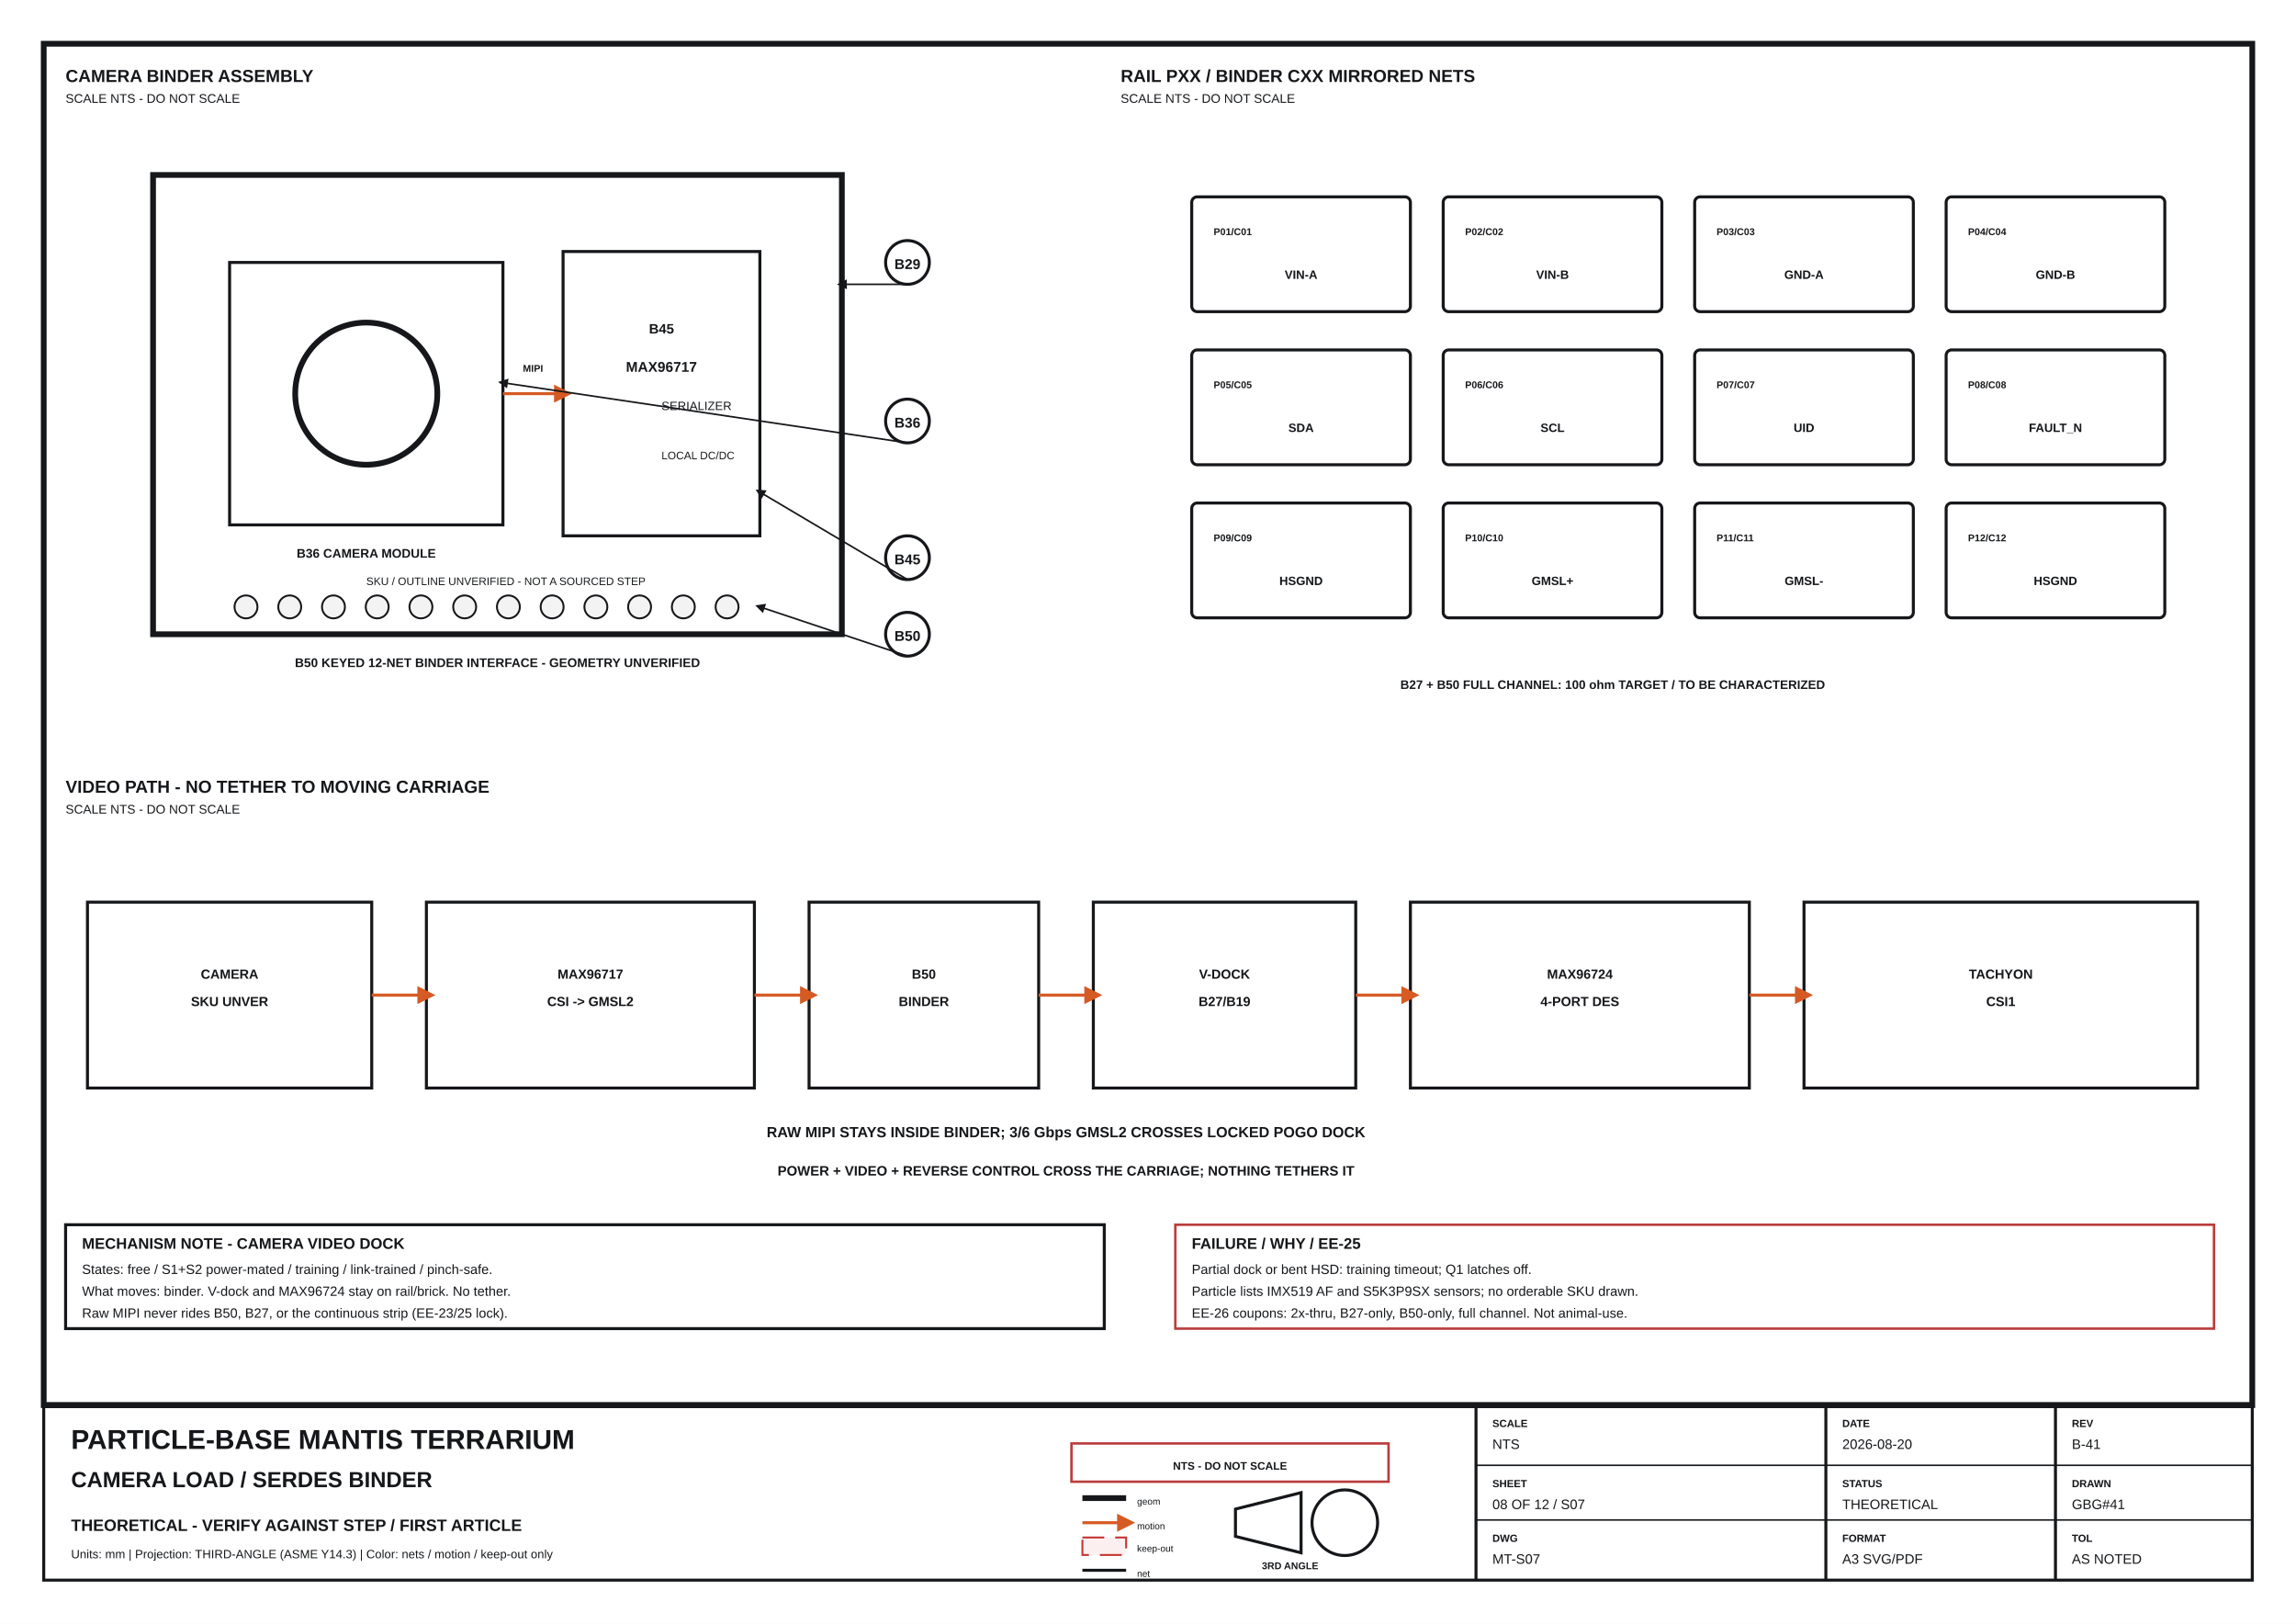
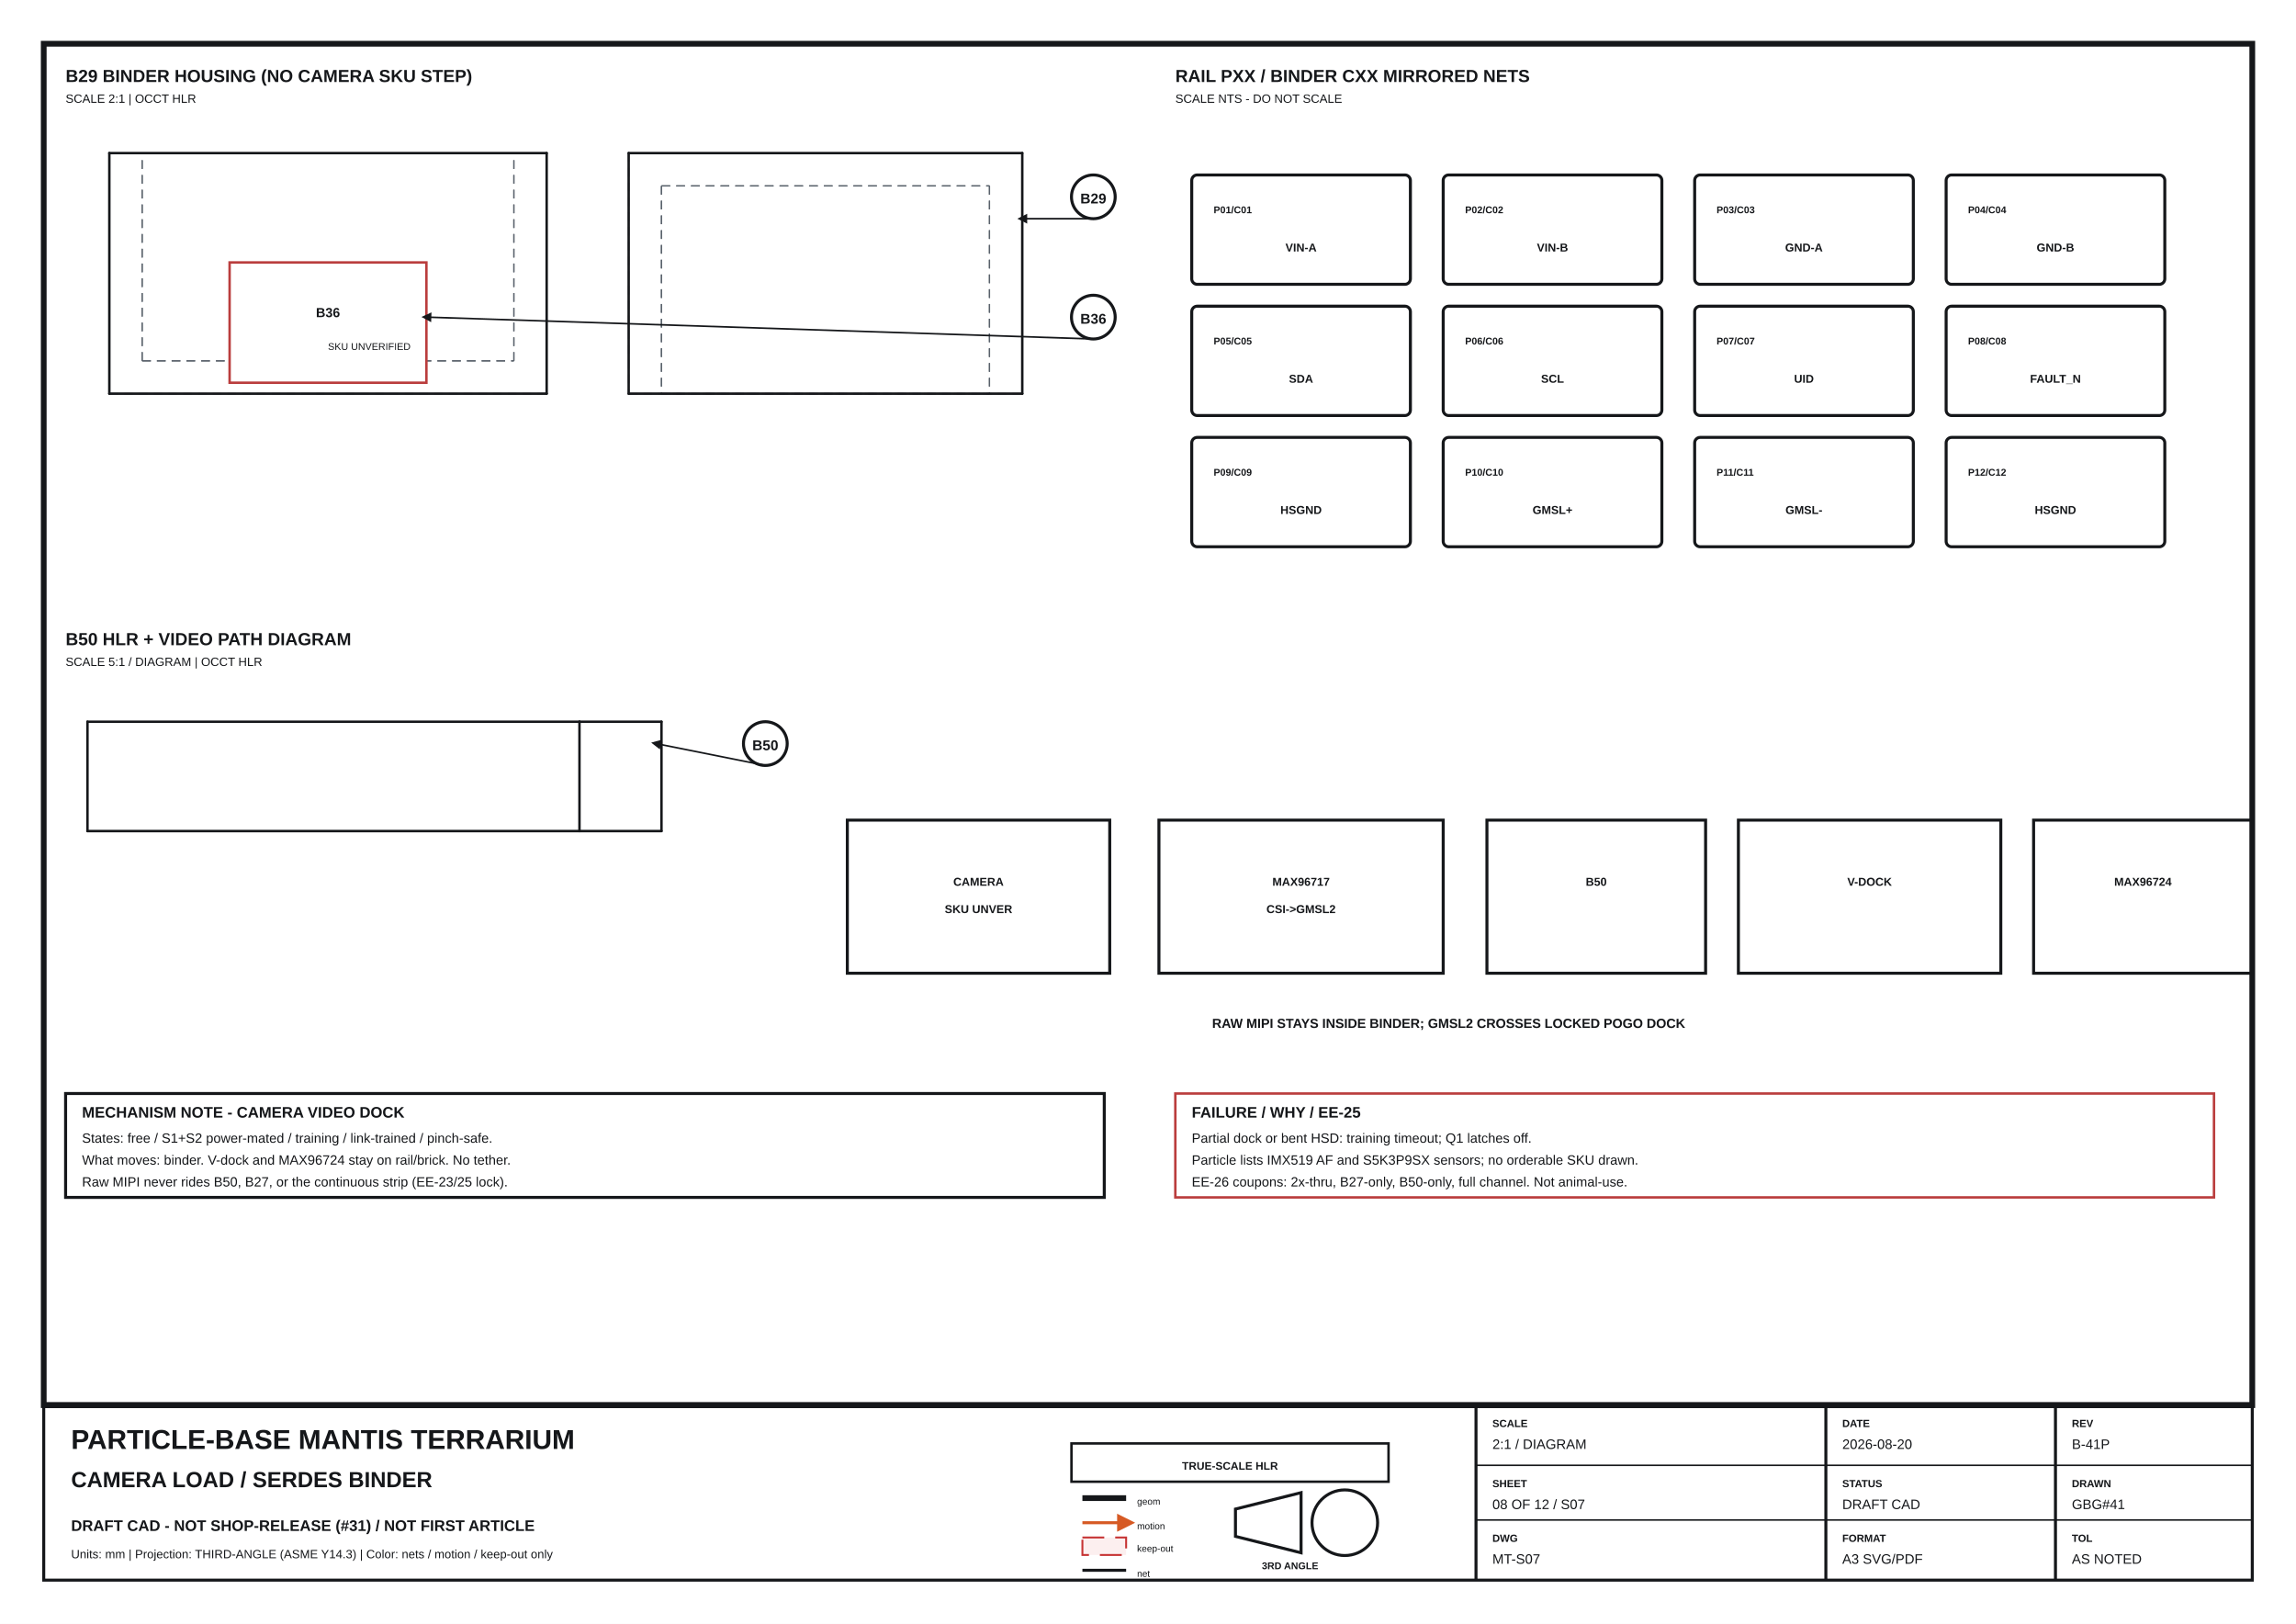
<svg xmlns="http://www.w3.org/2000/svg" width="420mm" height="297mm" viewBox="0 0 420 297">
  <rect width="420" height="297" fill="#ffffff" />
  <defs>
    <marker id="arr" markerWidth="6" markerHeight="6" refX="3" refY="3" orient="auto" markerUnits="strokeWidth">
      <path d="M0,0 L6,3 L0,6 z" fill="#15171a" />
    </marker>
    <marker id="arr-orange" markerWidth="6" markerHeight="6" refX="3" refY="3" orient="auto" markerUnits="strokeWidth">
      <path d="M0,0 L6,3 L0,6 z" fill="#d65a24" />
    </marker>
    <pattern id="hatch" width="3" height="3" patternUnits="userSpaceOnUse" patternTransform="rotate(45)">
      <line x1="0" y1="0" x2="0" y2="3" stroke="#7b7e83" stroke-width="0.25" />
    </pattern>
    <pattern id="screen" width="3" height="3" patternUnits="userSpaceOnUse">
      <path d="M0,0 L3,3 M3,0 L0,3" stroke="#88909a" stroke-width="0.18" />
    </pattern>
    <style>
    text { font-family: Arial, Helvetica, sans-serif; fill:#15171a; }
    .thin { stroke:#15171a; stroke-width:.28; fill:none; }
    .med { stroke:#15171a; stroke-width:.55; fill:none; }
    .heavy { stroke:#15171a; stroke-width:1.05; fill:none; }
-     .hidden { stroke:#59616b; stroke-width:.28; stroke-dasharray:2 1.2; fill:none; }
+     .hidden { stroke:#59616b; stroke-width:.22; stroke-dasharray:1.6 1.1; fill:none; }
    .phantom { stroke:#d65a24; stroke-width:.35; stroke-dasharray:5 1 1 1; fill:none; }
    .center { stroke:#73808d; stroke-width:.22; stroke-dasharray:4 1 1 1; fill:none; }
    .dim { stroke:#15171a; stroke-width:.25; fill:none; marker-start:url(#arr); marker-end:url(#arr); }
    .leader { stroke:#15171a; stroke-width:.3; fill:none; marker-end:url(#arr); }
    .motion { stroke:#d65a24; stroke-width:.55; fill:none; marker-end:url(#arr-orange); }
    .ref { fill:#ffffff; stroke:#15171a; stroke-width:.45; }
    .unverified { fill:#ffffff; stroke:#ba3d3d; stroke-width:.45; }
    .keepout { fill:#dd3c3c; fill-opacity:.08; stroke:#c63333; stroke-width:.35; stroke-dasharray:4 2; }
+     .hlr { stroke:#15171a; stroke-width:.45; fill:none; stroke-linecap:round; stroke-linejoin:round; }
+     .hlr-keep { stroke:#c63333; stroke-width:.4; fill:none; stroke-dasharray:3.5 2; }
    .metal { fill:#f3f3f3; stroke:#15171a; stroke-width:.35; }
    .plastic { fill:#ffffff; stroke:#15171a; stroke-width:.35; }
    .cut { fill:url(#hatch); stroke:#15171a; stroke-width:.45; }
  </style>
  </defs>
  <rect x="8" y="8" width="404" height="249.0" rx="0" class="heavy" />
-   <text x="12" y="15" font-size="3.2" font-weight="bold" text-anchor="start">CAMERA BINDER ASSEMBLY</text>
-   <text x="12" y="18.8" font-size="2.3" font-weight="normal" text-anchor="start">SCALE NTS - DO NOT SCALE</text>
-   <rect x="28" y="32" width="126" height="84" rx="0" class="heavy" fill="#ffffff" />
-   <rect x="42" y="48" width="50" height="48" rx="0" class="med" fill="#ffffff" />
-   <circle cx="67" cy="72" r="13" class="heavy" fill="#ffffff" />
-   <text x="67" y="102" font-size="2.3" font-weight="bold" text-anchor="middle">B36 CAMERA MODULE</text>
-   <text x="67" y="107" font-size="2.0" font-weight="middle" text-anchor="start" fill="#b52d2d">SKU / OUTLINE UNVERIFIED - NOT A SOURCED STEP</text>
-   <rect x="103" y="46" width="36" height="52" rx="0" class="med" fill="#ffffff" />
-   <text x="121" y="61" font-size="2.5" font-weight="bold" text-anchor="middle">B45</text>
-   <text x="121" y="68" font-size="2.6" font-weight="bold" text-anchor="middle">MAX96717</text>
-   <text x="121" y="75" font-size="2.2" font-weight="middle" text-anchor="start">SERIALIZER</text>
-   <text x="121" y="84" font-size="2.0" font-weight="middle" text-anchor="start">LOCAL DC/DC</text>
-   <line x1="92" y1="72" x2="103" y2="72" class="motion" />
-   <text x="97.5" y="68" font-size="1.8" font-weight="bold" text-anchor="middle">MIPI</text>
-   <circle cx="45" cy="111" r="2.1" class="metal" />
-   <circle cx="53" cy="111" r="2.1" class="metal" />
-   <circle cx="61" cy="111" r="2.1" class="metal" />
-   <circle cx="69" cy="111" r="2.1" class="metal" />
-   <circle cx="77" cy="111" r="2.1" class="metal" />
-   <circle cx="85" cy="111" r="2.1" class="metal" />
-   <circle cx="93" cy="111" r="2.1" class="metal" />
-   <circle cx="101" cy="111" r="2.1" class="metal" />
-   <circle cx="109" cy="111" r="2.1" class="metal" />
-   <circle cx="117" cy="111" r="2.1" class="metal" />
-   <circle cx="125" cy="111" r="2.1" class="metal" />
-   <circle cx="133" cy="111" r="2.1" class="metal" />
-   <text x="91" y="122" font-size="2.3" font-weight="bold" text-anchor="middle">B50 KEYED 12-NET BINDER INTERFACE - GEOMETRY UNVERIFIED</text>
-   <circle cx="166" cy="48" r="4.0" class="med" fill="#ffffff" />
-   <text x="166" y="49.2" font-size="2.6" font-weight="bold" text-anchor="middle">B29</text>
-   <line x1="166" y1="52" x2="154" y2="52" class="leader" />
-   <circle cx="166" cy="77" r="4.0" class="med" fill="#ffffff" />
-   <text x="166" y="78.2" font-size="2.6" font-weight="bold" text-anchor="middle">B36</text>
-   <line x1="166" y1="81" x2="92" y2="70" class="leader" />
-   <circle cx="166" cy="102" r="4.0" class="med" fill="#ffffff" />
-   <text x="166" y="103.2" font-size="2.6" font-weight="bold" text-anchor="middle">B45</text>
-   <line x1="166" y1="106" x2="139" y2="90" class="leader" />
-   <circle cx="166" cy="116" r="4.0" class="med" fill="#ffffff" />
-   <text x="166" y="117.2" font-size="2.6" font-weight="bold" text-anchor="middle">B50</text>
-   <line x1="166" y1="120" x2="139" y2="111" class="leader" />
-   <text x="205" y="15" font-size="3.2" font-weight="bold" text-anchor="start">RAIL PXX / BINDER CXX MIRRORED NETS</text>
-   <text x="205" y="18.8" font-size="2.3" font-weight="normal" text-anchor="start">SCALE NTS - DO NOT SCALE</text>
-   <rect x="218" y="36" width="40" height="21" rx="1" class="med" fill="#fff" />
-   <text x="222" y="43" font-size="1.8" font-weight="bold" text-anchor="start" fill="#d9822b">P01/C01</text>
-   <text x="238" y="51" font-size="2.2" font-weight="bold" text-anchor="middle" fill="#d9822b">VIN-A</text>
-   <rect x="264" y="36" width="40" height="21" rx="1" class="med" fill="#fff" />
-   <text x="268" y="43" font-size="1.8" font-weight="bold" text-anchor="start" fill="#d9822b">P02/C02</text>
-   <text x="284" y="51" font-size="2.2" font-weight="bold" text-anchor="middle" fill="#d9822b">VIN-B</text>
-   <rect x="310" y="36" width="40" height="21" rx="1" class="med" fill="#fff" />
-   <text x="314" y="43" font-size="1.8" font-weight="bold" text-anchor="start" fill="#333">P03/C03</text>
-   <text x="330" y="51" font-size="2.2" font-weight="bold" text-anchor="middle" fill="#333">GND-A</text>
-   <rect x="356" y="36" width="40" height="21" rx="1" class="med" fill="#fff" />
-   <text x="360" y="43" font-size="1.8" font-weight="bold" text-anchor="start" fill="#333">P04/C04</text>
-   <text x="376" y="51" font-size="2.2" font-weight="bold" text-anchor="middle" fill="#333">GND-B</text>
-   <rect x="218" y="64" width="40" height="21" rx="1" class="med" fill="#fff" />
-   <text x="222" y="71" font-size="1.8" font-weight="bold" text-anchor="start" fill="#2c9c69">P05/C05</text>
-   <text x="238" y="79" font-size="2.2" font-weight="bold" text-anchor="middle" fill="#2c9c69">SDA</text>
-   <rect x="264" y="64" width="40" height="21" rx="1" class="med" fill="#fff" />
-   <text x="268" y="71" font-size="1.8" font-weight="bold" text-anchor="start" fill="#307ac7">P06/C06</text>
-   <text x="284" y="79" font-size="2.2" font-weight="bold" text-anchor="middle" fill="#307ac7">SCL</text>
-   <rect x="310" y="64" width="40" height="21" rx="1" class="med" fill="#fff" />
-   <text x="314" y="71" font-size="1.8" font-weight="bold" text-anchor="start" fill="#7a55a3">P07/C07</text>
-   <text x="330" y="79" font-size="2.2" font-weight="bold" text-anchor="middle" fill="#7a55a3">UID</text>
-   <rect x="356" y="64" width="40" height="21" rx="1" class="med" fill="#fff" />
-   <text x="360" y="71" font-size="1.8" font-weight="bold" text-anchor="start" fill="#d34887">P08/C08</text>
-   <text x="376" y="79" font-size="2.2" font-weight="bold" text-anchor="middle" fill="#d34887">FAULT_N</text>
-   <rect x="218" y="92" width="40" height="21" rx="1" class="med" fill="#fff" />
-   <text x="222" y="99" font-size="1.8" font-weight="bold" text-anchor="start" fill="#333">P09/C09</text>
-   <text x="238" y="107" font-size="2.2" font-weight="bold" text-anchor="middle" fill="#333">HSGND</text>
-   <rect x="264" y="92" width="40" height="21" rx="1" class="med" fill="#fff" />
-   <text x="268" y="99" font-size="1.8" font-weight="bold" text-anchor="start" fill="#0a7891">P10/C10</text>
-   <text x="284" y="107" font-size="2.2" font-weight="bold" text-anchor="middle" fill="#0a7891">GMSL+</text>
-   <rect x="310" y="92" width="40" height="21" rx="1" class="med" fill="#fff" />
-   <text x="314" y="99" font-size="1.8" font-weight="bold" text-anchor="start" fill="#0a7891">P11/C11</text>
-   <text x="330" y="107" font-size="2.2" font-weight="bold" text-anchor="middle" fill="#0a7891">GMSL-</text>
-   <rect x="356" y="92" width="40" height="21" rx="1" class="med" fill="#fff" />
-   <text x="360" y="99" font-size="1.8" font-weight="bold" text-anchor="start" fill="#333">P12/C12</text>
-   <text x="376" y="107" font-size="2.2" font-weight="bold" text-anchor="middle" fill="#333">HSGND</text>
-   <text x="295" y="126" font-size="2.25" font-weight="bold" text-anchor="middle">B27 + B50 FULL CHANNEL: 100 ohm TARGET / TO BE CHARACTERIZED</text>
-   <text x="12" y="145" font-size="3.2" font-weight="bold" text-anchor="start">VIDEO PATH - NO TETHER TO MOVING CARRIAGE</text>
-   <text x="12" y="148.8" font-size="2.3" font-weight="normal" text-anchor="start">SCALE NTS - DO NOT SCALE</text>
-   <rect x="16" y="165" width="52" height="34" rx="0" class="med" fill="#ffffff" />
-   <text x="42.0" y="179" font-size="2.4" font-weight="bold" text-anchor="middle">CAMERA</text>
-   <text x="42.0" y="184" font-size="2.4" font-weight="bold" text-anchor="middle">SKU UNVER</text>
-   <rect x="78" y="165" width="60" height="34" rx="0" class="med" fill="#ffffff" />
-   <text x="108.0" y="179" font-size="2.4" font-weight="bold" text-anchor="middle">MAX96717</text>
-   <text x="108.0" y="184" font-size="2.4" font-weight="bold" text-anchor="middle">CSI -&gt; GMSL2</text>
-   <rect x="148" y="165" width="42" height="34" rx="0" class="med" fill="#ffffff" />
-   <text x="169.0" y="179" font-size="2.4" font-weight="bold" text-anchor="middle">B50</text>
-   <text x="169.0" y="184" font-size="2.4" font-weight="bold" text-anchor="middle">BINDER</text>
-   <rect x="200" y="165" width="48" height="34" rx="0" class="med" fill="#ffffff" />
-   <text x="224.0" y="179" font-size="2.4" font-weight="bold" text-anchor="middle">V-DOCK</text>
-   <text x="224.0" y="184" font-size="2.4" font-weight="bold" text-anchor="middle">B27/B19</text>
-   <rect x="258" y="165" width="62" height="34" rx="0" class="med" fill="#ffffff" />
-   <text x="289.0" y="179" font-size="2.4" font-weight="bold" text-anchor="middle">MAX96724</text>
-   <text x="289.0" y="184" font-size="2.4" font-weight="bold" text-anchor="middle">4-PORT DES</text>
-   <rect x="330" y="165" width="72" height="34" rx="0" class="med" fill="#ffffff" />
-   <text x="366.0" y="179" font-size="2.4" font-weight="bold" text-anchor="middle">TACHYON</text>
-   <text x="366.0" y="184" font-size="2.4" font-weight="bold" text-anchor="middle">CSI1</text>
-   <line x1="68" y1="182" x2="78" y2="182" class="motion" />
-   <line x1="138" y1="182" x2="148" y2="182" class="motion" />
-   <line x1="190" y1="182" x2="200" y2="182" class="motion" />
-   <line x1="248" y1="182" x2="258" y2="182" class="motion" />
-   <line x1="320" y1="182" x2="330" y2="182" class="motion" />
-   <text x="195" y="208" font-size="2.7" font-weight="bold" text-anchor="middle">RAW MIPI STAYS INSIDE BINDER; 3/6 Gbps GMSL2 CROSSES LOCKED POGO DOCK</text>
-   <text x="195" y="215" font-size="2.5" font-weight="bold" text-anchor="middle" fill="#0a7891">POWER + VIDEO + REVERSE CONTROL CROSS THE CARRIAGE; NOTHING TETHERS IT</text>
-   <rect x="12" y="224" width="190" height="19.0" rx="0" class="med" fill="#ffffff" />
-   <text x="15" y="228.4" font-size="2.8" font-weight="bold" text-anchor="start">MECHANISM NOTE - CAMERA VIDEO DOCK</text>
-   <text x="15" y="233" font-size="2.45" font-weight="normal" text-anchor="start">States: free / S1+S2 power-mated / training / link-trained / pinch-safe.</text>
-   <text x="15" y="237" font-size="2.45" font-weight="normal" text-anchor="start">What moves: binder. V-dock and MAX96724 stay on rail/brick. No tether.</text>
-   <text x="15" y="241" font-size="2.45" font-weight="normal" text-anchor="start">Raw MIPI never rides B50, B27, or the continuous strip (EE-23/25 lock).</text>
-   <rect x="215" y="224" width="190" height="19.0" rx="0" class="unverified" fill="#ffffff" />
-   <text x="218" y="228.4" font-size="2.8" font-weight="bold" text-anchor="start">FAILURE / WHY / EE-25</text>
-   <text x="218" y="233" font-size="2.45" font-weight="normal" text-anchor="start">Partial dock or bent HSD: training timeout; Q1 latches off.</text>
-   <text x="218" y="237" font-size="2.45" font-weight="normal" text-anchor="start">Particle lists IMX519 AF and S5K3P9SX sensors; no orderable SKU drawn.</text>
-   <text x="218" y="241" font-size="2.45" font-weight="normal" text-anchor="start">EE-26 coupons: 2x-thru, B27-only, B50-only, full channel. Not animal-use.</text>
+   <text x="12" y="15" font-size="3.2" font-weight="bold" text-anchor="start">B29 BINDER HOUSING (NO CAMERA SKU STEP)</text>
+   <text x="12" y="18.8" font-size="2.2" font-weight="normal" text-anchor="start">SCALE 2:1  |  OCCT HLR</text>
+   <path d="M20.000 72.000 L20.000 28.000" class="hidden" />
+   <path d="M20.000 28.000 L100.000 28.000" class="hidden" />
+   <path d="M26.000 28.000 L94.000 28.000" class="hidden" />
+   <path d="M26.000 28.000 L94.000 28.000" class="hidden" />
+   <path d="M20.000 72.000 L100.000 72.000" class="hidden" />
+   <path d="M100.000 72.000 L100.000 28.000" class="hidden" />
+   <path d="M26.000 66.000 L26.000 28.000" class="hidden" />
+   <path d="M26.000 66.000 L26.000 28.000" class="hidden" />
+   <path d="M26.000 66.000 L94.000 66.000" class="hidden" />
+   <path d="M94.000 66.000 L94.000 28.000" class="hidden" />
+   <path d="M94.000 66.000 L94.000 28.000" class="hidden" />
+   <path d="M26.000 66.000 L94.000 66.000" class="hidden" />
+   <path d="M20.000 72.000 L20.000 28.000" class="hlr" />
+   <path d="M20.000 72.000 L100.000 72.000" class="hlr" />
+   <path d="M20.000 28.000 L100.000 28.000" class="hlr" />
+   <path d="M100.000 72.000 L100.000 28.000" class="hlr" />
+   <path d="M115.000 28.000 L115.000 72.000" class="hidden" />
+   <path d="M115.000 72.000 L187.000 72.000" class="hidden" />
+   <path d="M121.000 72.000 L181.000 72.000" class="hidden" />
+   <path d="M121.000 72.000 L181.000 72.000" class="hidden" />
+   <path d="M187.000 28.000 L187.000 72.000" class="hidden" />
+   <path d="M115.000 28.000 L187.000 28.000" class="hidden" />
+   <path d="M121.000 34.000 L121.000 72.000" class="hidden" />
+   <path d="M121.000 34.000 L181.000 34.000" class="hidden" />
+   <path d="M181.000 34.000 L181.000 72.000" class="hidden" />
+   <path d="M121.000 34.000 L121.000 72.000" class="hidden" />
+   <path d="M121.000 34.000 L181.000 34.000" class="hidden" />
+   <path d="M181.000 34.000 L181.000 72.000" class="hidden" />
+   <path d="M115.000 28.000 L115.000 72.000" class="hlr" />
+   <path d="M115.000 28.000 L187.000 28.000" class="hlr" />
+   <path d="M187.000 28.000 L187.000 72.000" class="hlr" />
+   <path d="M115.000 72.000 L187.000 72.000" class="hlr" />
+   <rect x="42" y="48" width="36" height="22" rx="0" class="unverified" fill="#ffffff" />
+   <text x="60" y="58" font-size="2.4" font-weight="bold" text-anchor="middle">B36</text>
+   <text x="60" y="64" font-size="1.8" font-weight="middle" text-anchor="start" fill="#ba3d3d">SKU UNVERIFIED</text>
+   <circle cx="200" cy="36" r="4.0" class="med" fill="#ffffff" />
+   <text x="200" y="37.2" font-size="2.6" font-weight="bold" text-anchor="middle">B29</text>
+   <line x1="200" y1="40" x2="187" y2="40" class="leader" />
+   <circle cx="200" cy="58" r="4.0" class="med" fill="#ffffff" />
+   <text x="200" y="59.2" font-size="2.6" font-weight="bold" text-anchor="middle">B36</text>
+   <line x1="200" y1="62" x2="78" y2="58" class="leader" />
+   <text x="215" y="15" font-size="3.2" font-weight="bold" text-anchor="start">RAIL PXX / BINDER CXX MIRRORED NETS</text>
+   <text x="215" y="18.8" font-size="2.2" font-weight="normal" text-anchor="start">SCALE NTS - DO NOT SCALE</text>
+   <rect x="218" y="32" width="40" height="20" rx="1" class="med" fill="#fff" />
+   <text x="222" y="39" font-size="1.8" font-weight="bold" text-anchor="start" fill="#d9822b">P01/C01</text>
+   <text x="238" y="46" font-size="2.1" font-weight="bold" text-anchor="middle" fill="#d9822b">VIN-A</text>
+   <rect x="264" y="32" width="40" height="20" rx="1" class="med" fill="#fff" />
+   <text x="268" y="39" font-size="1.8" font-weight="bold" text-anchor="start" fill="#d9822b">P02/C02</text>
+   <text x="284" y="46" font-size="2.1" font-weight="bold" text-anchor="middle" fill="#d9822b">VIN-B</text>
+   <rect x="310" y="32" width="40" height="20" rx="1" class="med" fill="#fff" />
+   <text x="314" y="39" font-size="1.8" font-weight="bold" text-anchor="start" fill="#333">P03/C03</text>
+   <text x="330" y="46" font-size="2.1" font-weight="bold" text-anchor="middle" fill="#333">GND-A</text>
+   <rect x="356" y="32" width="40" height="20" rx="1" class="med" fill="#fff" />
+   <text x="360" y="39" font-size="1.8" font-weight="bold" text-anchor="start" fill="#333">P04/C04</text>
+   <text x="376" y="46" font-size="2.1" font-weight="bold" text-anchor="middle" fill="#333">GND-B</text>
+   <rect x="218" y="56" width="40" height="20" rx="1" class="med" fill="#fff" />
+   <text x="222" y="63" font-size="1.8" font-weight="bold" text-anchor="start" fill="#2c9c69">P05/C05</text>
+   <text x="238" y="70" font-size="2.1" font-weight="bold" text-anchor="middle" fill="#2c9c69">SDA</text>
+   <rect x="264" y="56" width="40" height="20" rx="1" class="med" fill="#fff" />
+   <text x="268" y="63" font-size="1.8" font-weight="bold" text-anchor="start" fill="#307ac7">P06/C06</text>
+   <text x="284" y="70" font-size="2.1" font-weight="bold" text-anchor="middle" fill="#307ac7">SCL</text>
+   <rect x="310" y="56" width="40" height="20" rx="1" class="med" fill="#fff" />
+   <text x="314" y="63" font-size="1.8" font-weight="bold" text-anchor="start" fill="#7a55a3">P07/C07</text>
+   <text x="330" y="70" font-size="2.1" font-weight="bold" text-anchor="middle" fill="#7a55a3">UID</text>
+   <rect x="356" y="56" width="40" height="20" rx="1" class="med" fill="#fff" />
+   <text x="360" y="63" font-size="1.8" font-weight="bold" text-anchor="start" fill="#d34887">P08/C08</text>
+   <text x="376" y="70" font-size="2.1" font-weight="bold" text-anchor="middle" fill="#d34887">FAULT_N</text>
+   <rect x="218" y="80" width="40" height="20" rx="1" class="med" fill="#fff" />
+   <text x="222" y="87" font-size="1.8" font-weight="bold" text-anchor="start" fill="#333">P09/C09</text>
+   <text x="238" y="94" font-size="2.1" font-weight="bold" text-anchor="middle" fill="#333">HSGND</text>
+   <rect x="264" y="80" width="40" height="20" rx="1" class="med" fill="#fff" />
+   <text x="268" y="87" font-size="1.8" font-weight="bold" text-anchor="start" fill="#0a7891">P10/C10</text>
+   <text x="284" y="94" font-size="2.1" font-weight="bold" text-anchor="middle" fill="#0a7891">GMSL+</text>
+   <rect x="310" y="80" width="40" height="20" rx="1" class="med" fill="#fff" />
+   <text x="314" y="87" font-size="1.8" font-weight="bold" text-anchor="start" fill="#0a7891">P11/C11</text>
+   <text x="330" y="94" font-size="2.1" font-weight="bold" text-anchor="middle" fill="#0a7891">GMSL-</text>
+   <rect x="356" y="80" width="40" height="20" rx="1" class="med" fill="#fff" />
+   <text x="360" y="87" font-size="1.8" font-weight="bold" text-anchor="start" fill="#333">P12/C12</text>
+   <text x="376" y="94" font-size="2.1" font-weight="bold" text-anchor="middle" fill="#333">HSGND</text>
+   <text x="12" y="118" font-size="3.2" font-weight="bold" text-anchor="start">B50 HLR + VIDEO PATH DIAGRAM</text>
+   <text x="12" y="121.8" font-size="2.2" font-weight="normal" text-anchor="start">SCALE 5:1 / DIAGRAM  |  OCCT HLR</text>
+   <path d="M16.000 152.000 L16.000 132.000" class="hidden" />
+   <path d="M16.000 132.000 L106.000 132.000" class="hidden" />
+   <path d="M16.000 152.000 L106.000 152.000" class="hidden" />
+   <path d="M106.000 152.000 L106.000 132.000" class="hidden" />
+   <path d="M106.000 152.000 L106.000 132.000" class="hidden" />
+   <path d="M106.000 132.000 L121.000 132.000" class="hidden" />
+   <path d="M106.000 152.000 L106.000 132.000" class="hidden" />
+   <path d="M106.000 152.000 L121.000 152.000" class="hidden" />
+   <path d="M121.000 152.000 L121.000 132.000" class="hidden" />
+   <path d="M16.000 152.000 L16.000 132.000" class="hlr" />
+   <path d="M16.000 152.000 L106.000 152.000" class="hlr" />
+   <path d="M16.000 132.000 L106.000 132.000" class="hlr" />
+   <path d="M106.000 152.000 L106.000 132.000" class="hlr" />
+   <path d="M106.000 132.000 L121.000 132.000" class="hlr" />
+   <path d="M106.000 152.000 L121.000 152.000" class="hlr" />
+   <path d="M121.000 152.000 L121.000 132.000" class="hlr" />
+   <circle cx="140" cy="136" r="4.0" class="med" fill="#ffffff" />
+   <text x="140" y="137.2" font-size="2.6" font-weight="bold" text-anchor="middle">B50</text>
+   <line x1="140" y1="140" x2="120" y2="136" class="leader" />
+   <rect x="155" y="150" width="48" height="28" rx="0" class="med" fill="#ffffff" />
+   <text x="179.0" y="162" font-size="2.1" font-weight="bold" text-anchor="middle">CAMERA</text>
+   <text x="179.0" y="167" font-size="2.1" font-weight="bold" text-anchor="middle">SKU UNVER</text>
+   <rect x="212" y="150" width="52" height="28" rx="0" class="med" fill="#ffffff" />
+   <text x="238.0" y="162" font-size="2.1" font-weight="bold" text-anchor="middle">MAX96717</text>
+   <text x="238.0" y="167" font-size="2.1" font-weight="bold" text-anchor="middle">CSI-&gt;GMSL2</text>
+   <rect x="272" y="150" width="40" height="28" rx="0" class="med" fill="#ffffff" />
+   <text x="292.0" y="162" font-size="2.1" font-weight="bold" text-anchor="middle">B50</text>
+   <rect x="318" y="150" width="48" height="28" rx="0" class="med" fill="#ffffff" />
+   <text x="342.0" y="162" font-size="2.1" font-weight="bold" text-anchor="middle">V-DOCK</text>
+   <rect x="372" y="150" width="40" height="28" rx="0" class="med" fill="#ffffff" />
+   <text x="392.0" y="162" font-size="2.1" font-weight="bold" text-anchor="middle">MAX96724</text>
+   <text x="265" y="188" font-size="2.4" font-weight="bold" text-anchor="middle">RAW MIPI STAYS INSIDE BINDER; GMSL2 CROSSES LOCKED POGO DOCK</text>
+   <rect x="12" y="200" width="190" height="19.0" rx="0" class="med" fill="#ffffff" />
+   <text x="15" y="204.4" font-size="2.8" font-weight="bold" text-anchor="start">MECHANISM NOTE - CAMERA VIDEO DOCK</text>
+   <text x="15" y="209" font-size="2.45" font-weight="normal" text-anchor="start">States: free / S1+S2 power-mated / training / link-trained / pinch-safe.</text>
+   <text x="15" y="213" font-size="2.45" font-weight="normal" text-anchor="start">What moves: binder. V-dock and MAX96724 stay on rail/brick. No tether.</text>
+   <text x="15" y="217" font-size="2.45" font-weight="normal" text-anchor="start">Raw MIPI never rides B50, B27, or the continuous strip (EE-23/25 lock).</text>
+   <rect x="215" y="200" width="190" height="19.0" rx="0" class="unverified" fill="#ffffff" />
+   <text x="218" y="204.4" font-size="2.8" font-weight="bold" text-anchor="start">FAILURE / WHY / EE-25</text>
+   <text x="218" y="209" font-size="2.45" font-weight="normal" text-anchor="start">Partial dock or bent HSD: training timeout; Q1 latches off.</text>
+   <text x="218" y="213" font-size="2.45" font-weight="normal" text-anchor="start">Particle lists IMX519 AF and S5K3P9SX sensors; no orderable SKU drawn.</text>
+   <text x="218" y="217" font-size="2.45" font-weight="normal" text-anchor="start">EE-26 coupons: 2x-thru, B27-only, B50-only, full channel. Not animal-use.</text>
  <line x1="8" y1="257.0" x2="412" y2="257.0" class="heavy" />
  <rect x="8" y="257.0" width="404" height="32" rx="0" class="med" />
  <line x1="270" y1="257.0" x2="270" y2="289" class="med" />
  <line x1="334" y1="257.0" x2="334" y2="289" class="med" />
  <line x1="376" y1="257.0" x2="376" y2="289" class="med" />
  <line x1="270" y1="268.0" x2="412" y2="268.0" class="thin" />
  <line x1="270" y1="278.0" x2="412" y2="278.0" class="thin" />
  <text x="13" y="265.0" font-size="5.0" font-weight="bold" text-anchor="start">PARTICLE-BASE MANTIS TERRARIUM</text>
  <text x="13" y="272.0" font-size="4.0" font-weight="bold" text-anchor="start">CAMERA LOAD / SERDES BINDER</text>
-   <text x="13" y="280.0" font-size="3.0" font-weight="bold" text-anchor="start" fill="#ba3d3d">THEORETICAL - VERIFY AGAINST STEP / FIRST ARTICLE</text>
+   <text x="13" y="280.0" font-size="2.8" font-weight="bold" text-anchor="start" fill="#ba3d3d">DRAFT CAD - NOT SHOP-RELEASE (#31) / NOT FIRST ARTICLE</text>
  <text x="13" y="285.0" font-size="2.2" font-weight="normal" text-anchor="start">Units: mm | Projection: THIRD-ANGLE (ASME Y14.3) | Color: nets / motion / keep-out only</text>
  <text x="273" y="261.0" font-size="1.9" font-weight="bold" text-anchor="start">SCALE</text>
-   <text x="273" y="265.0" font-size="2.5" font-weight="normal" text-anchor="start">NTS</text>
+   <text x="273" y="265.0" font-size="2.5" font-weight="normal" text-anchor="start">2:1 / DIAGRAM</text>
  <text x="337" y="261.0" font-size="1.9" font-weight="bold" text-anchor="start">DATE</text>
  <text x="337" y="265.0" font-size="2.5" font-weight="normal" text-anchor="start">2026-08-20</text>
  <text x="379" y="261.0" font-size="1.9" font-weight="bold" text-anchor="start">REV</text>
-   <text x="379" y="265.0" font-size="2.5" font-weight="normal" text-anchor="start">B-41</text>
+   <text x="379" y="265.0" font-size="2.5" font-weight="normal" text-anchor="start">B-41P</text>
  <text x="273" y="272.0" font-size="1.9" font-weight="bold" text-anchor="start">SHEET</text>
  <text x="273" y="276.0" font-size="2.5" font-weight="normal" text-anchor="start">08 OF 12 / S07</text>
  <text x="337" y="272.0" font-size="1.9" font-weight="bold" text-anchor="start">STATUS</text>
-   <text x="337" y="276.0" font-size="2.5" font-weight="normal" text-anchor="start">THEORETICAL</text>
+   <text x="337" y="276.0" font-size="2.5" font-weight="normal" text-anchor="start">DRAFT CAD</text>
  <text x="379" y="272.0" font-size="1.9" font-weight="bold" text-anchor="start">DRAWN</text>
  <text x="379" y="276.0" font-size="2.5" font-weight="normal" text-anchor="start">GBG#41</text>
  <text x="273" y="282.0" font-size="1.9" font-weight="bold" text-anchor="start">DWG</text>
  <text x="273" y="286.0" font-size="2.5" font-weight="normal" text-anchor="start">MT-S07</text>
  <text x="337" y="282.0" font-size="1.9" font-weight="bold" text-anchor="start">FORMAT</text>
  <text x="337" y="286.0" font-size="2.5" font-weight="normal" text-anchor="start">A3 SVG/PDF</text>
  <text x="379" y="282.0" font-size="1.9" font-weight="bold" text-anchor="start">TOL</text>
  <text x="379" y="286.0" font-size="2.5" font-weight="normal" text-anchor="start">AS NOTED</text>
  <path d="M226 276.0 L238 273.0 L238 284.0 L226 281.0 Z" class="med" />
  <circle cx="246" cy="278.5" r="6" class="med" />
  <text x="236" y="287.0" font-size="1.8" font-weight="bold" text-anchor="middle">3RD ANGLE</text>
-   <rect x="196" y="264.0" width="58" height="7" rx="0" class="unverified" />
-   <text x="225" y="268.8" font-size="2.0" font-weight="bold" text-anchor="middle" fill="#ba3d3d">NTS - DO NOT SCALE</text>
+   <rect x="196" y="264.0" width="58" height="7" rx="0" class="ref" />
+   <text x="225" y="268.8" font-size="2.0" font-weight="bold" text-anchor="middle">TRUE-SCALE HLR</text>
  <line x1="198" y1="274.0" x2="206" y2="274.0" class="heavy" />
  <text x="208" y="275.2" font-size="1.7" font-weight="normal" text-anchor="start">geom</text>
  <line x1="198" y1="278.5" x2="206" y2="278.5" class="motion" />
  <text x="208" y="279.7" font-size="1.7" font-weight="normal" text-anchor="start">motion</text>
  <rect x="198" y="281.2" width="8" height="3.2" rx="0" class="keepout" />
  <text x="208" y="283.8" font-size="1.7" font-weight="normal" text-anchor="start">keep-out</text>
  <line x1="198" y1="287.2" x2="206" y2="287.2" class="med" stroke="#0a7891" />
  <text x="208" y="288.4" font-size="1.7" font-weight="normal" text-anchor="start">net</text>
</svg>
